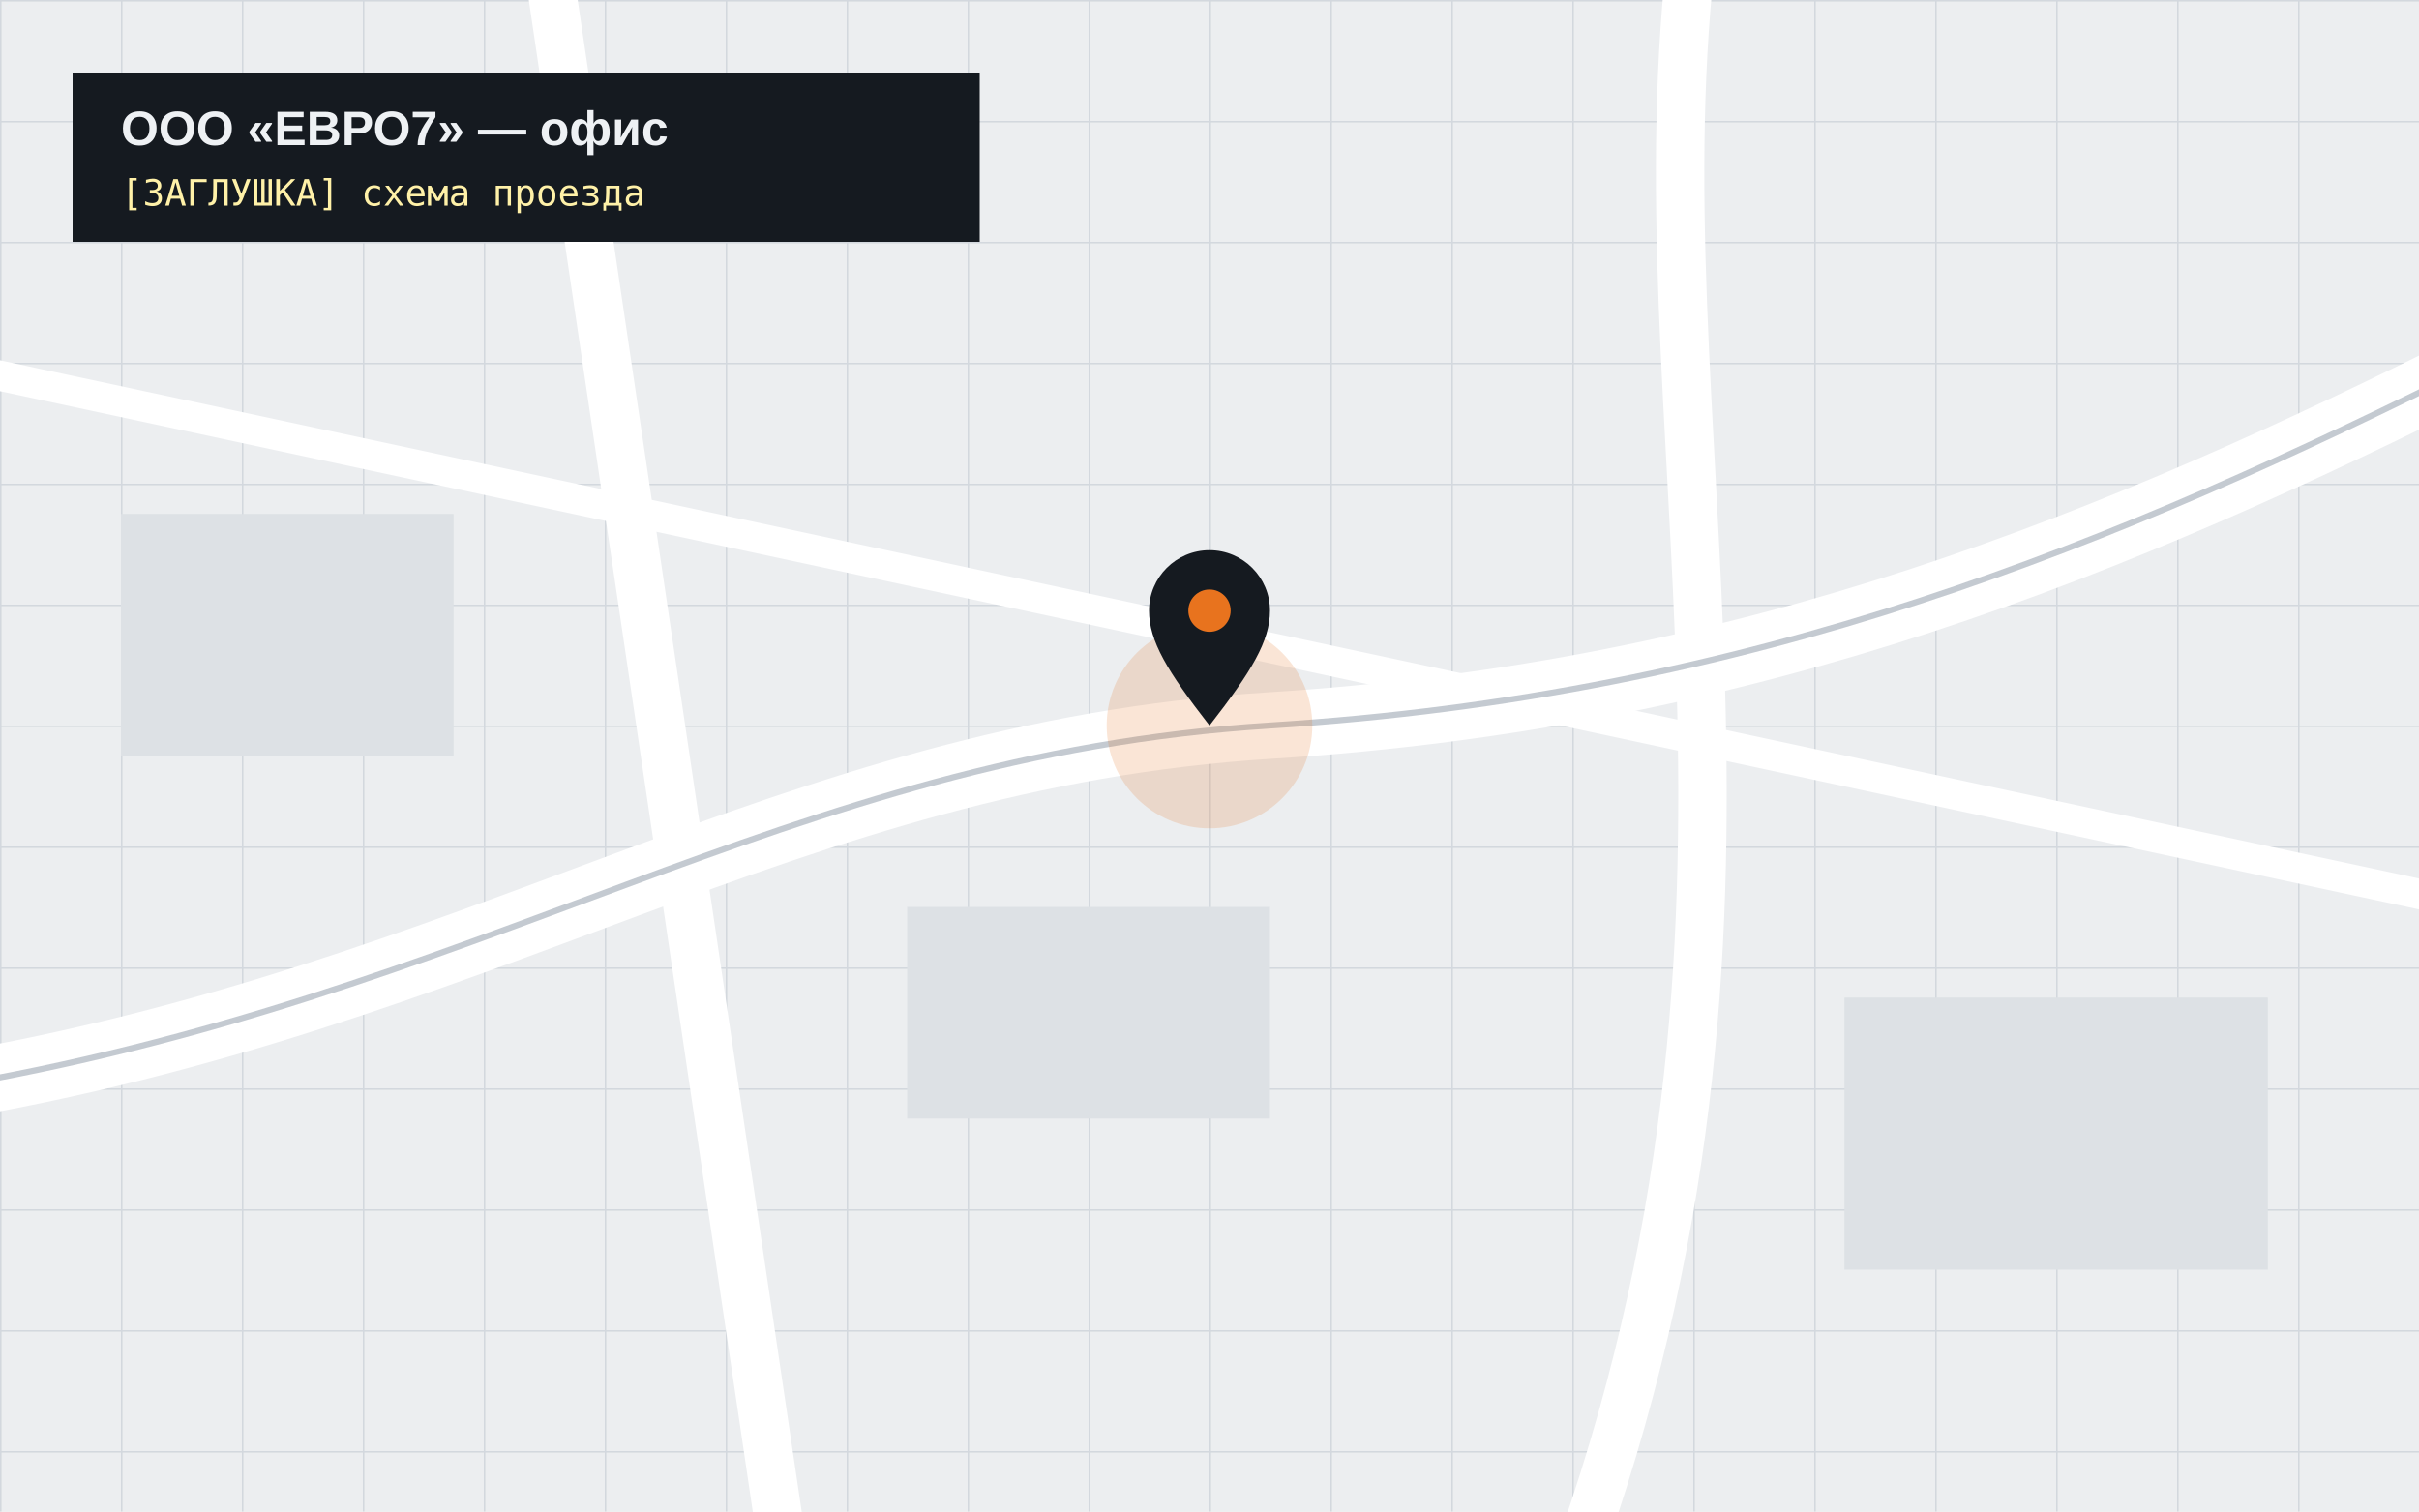
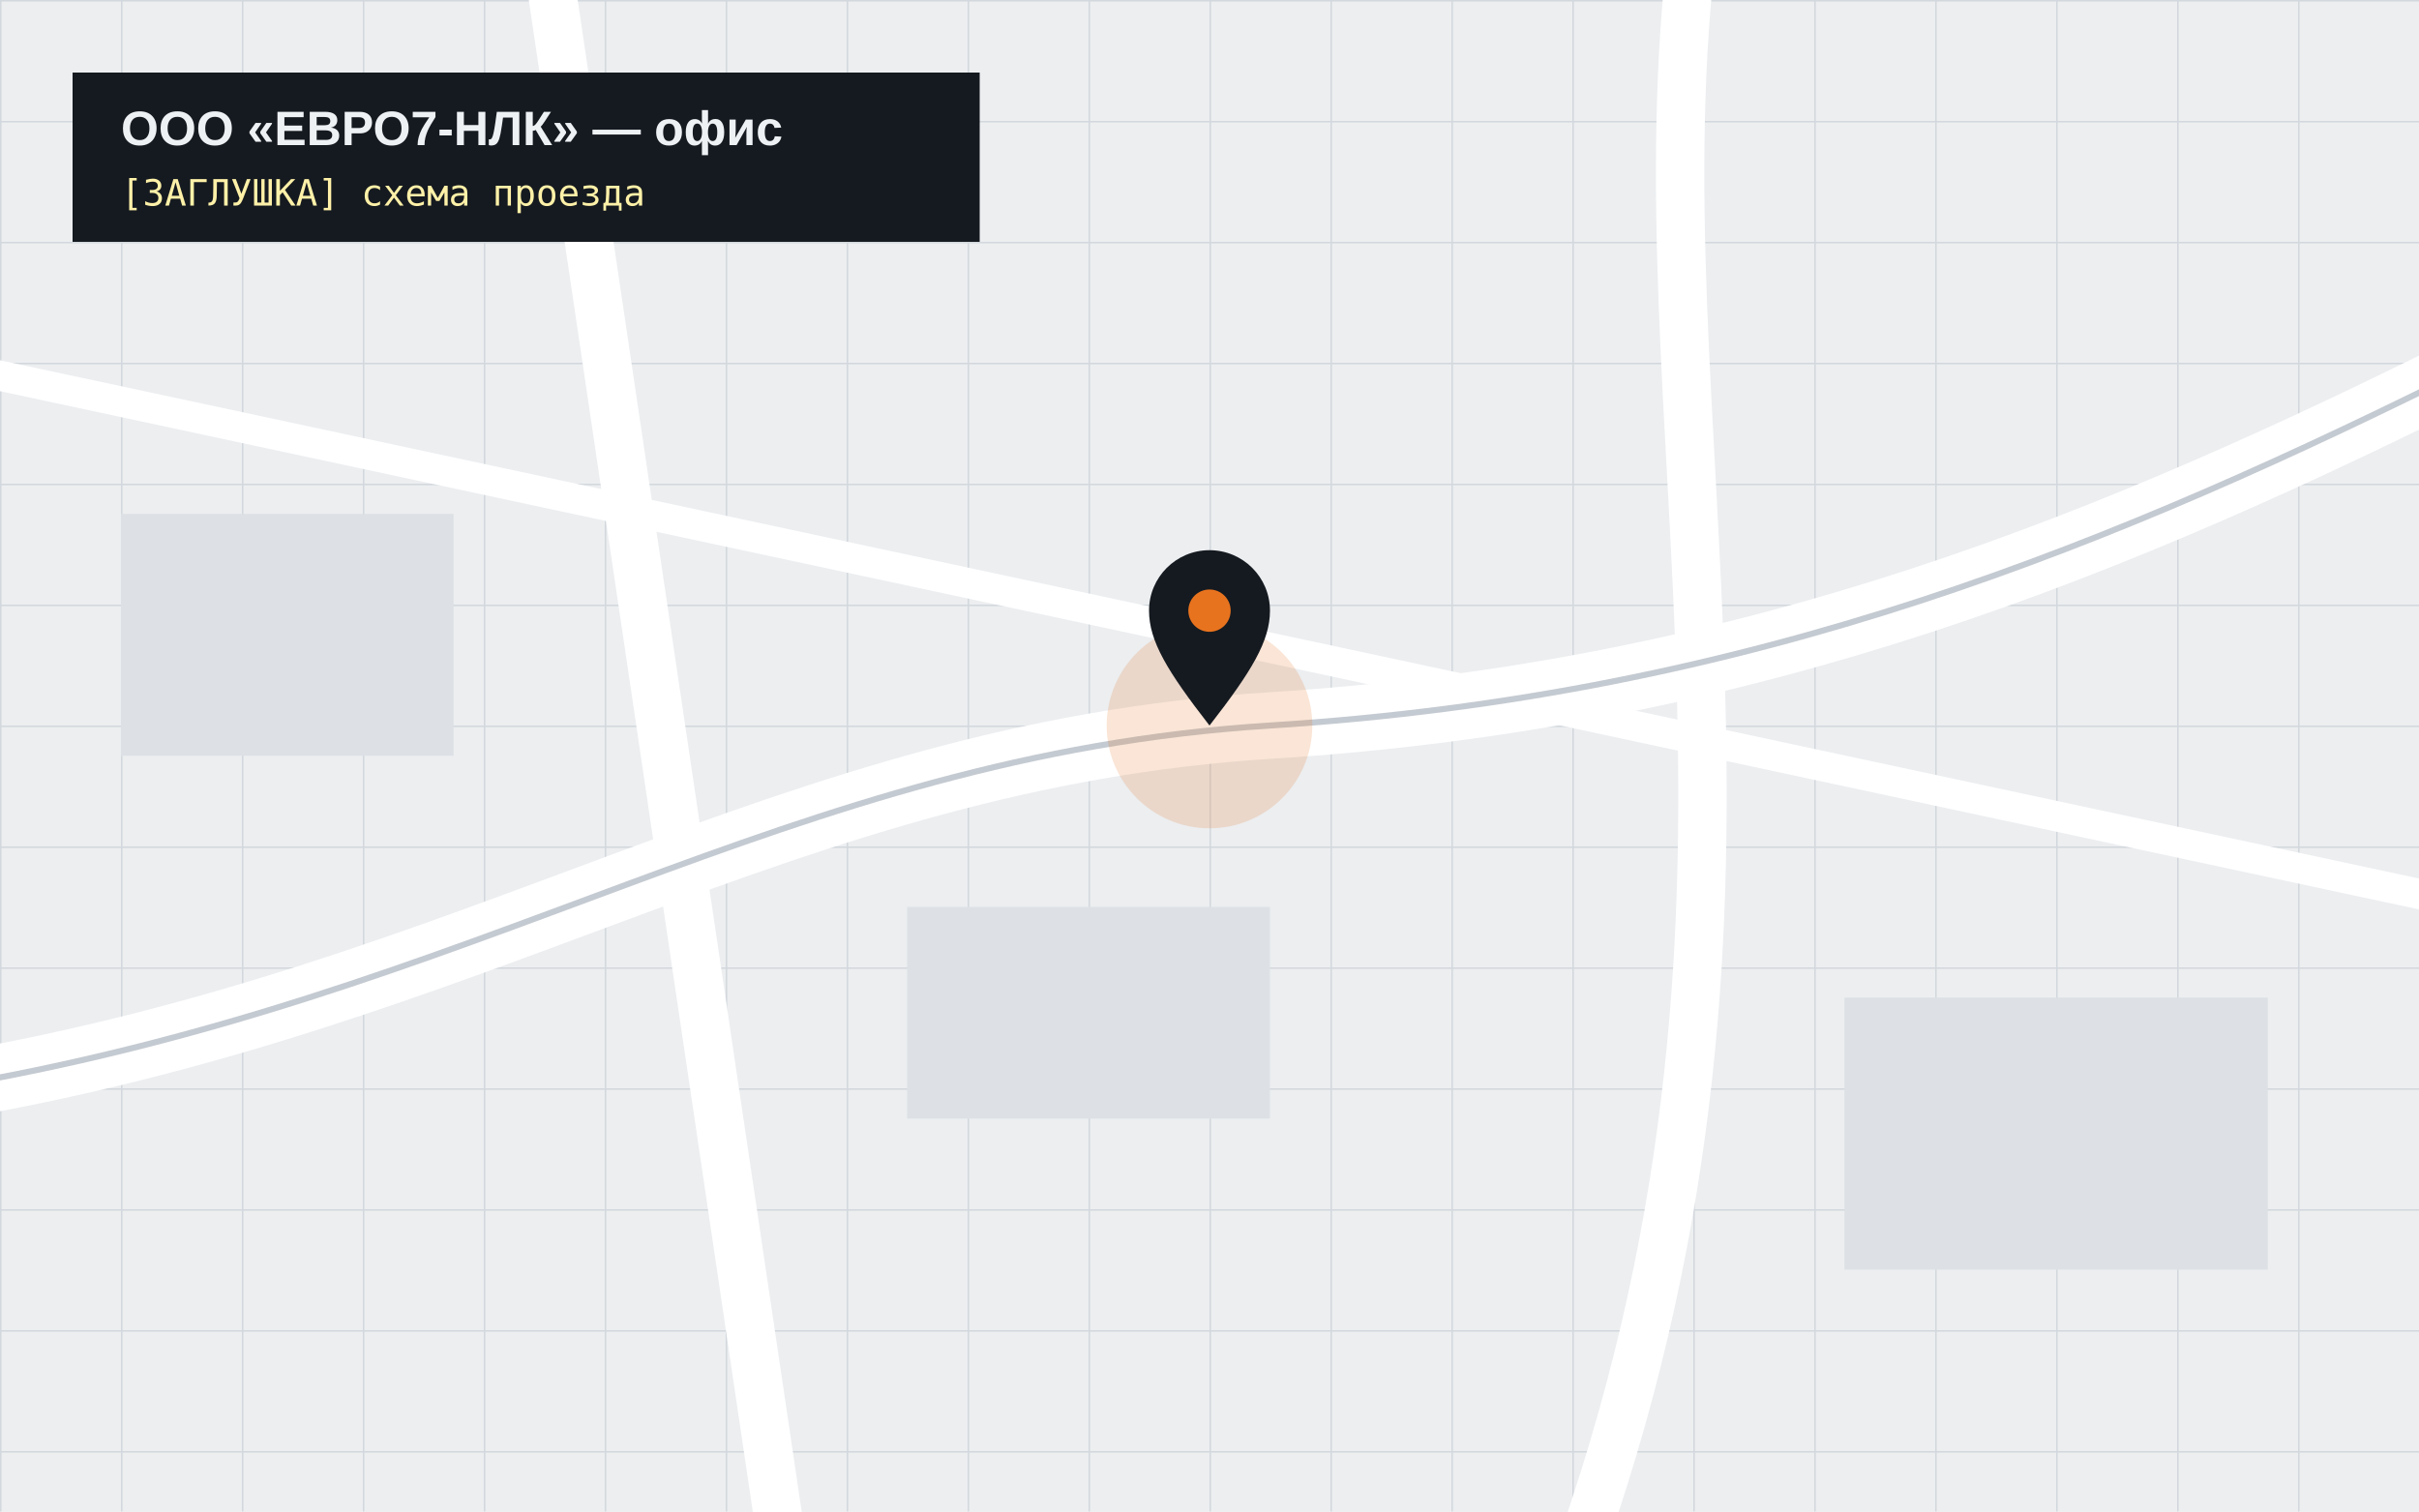
<svg xmlns="http://www.w3.org/2000/svg" viewBox="0 0 800 500" width="800" height="500">
  <defs>
    <pattern id="g" width="40" height="40" patternUnits="userSpaceOnUse">
      <path d="M40 0H0V40" fill="none" stroke="#d3d8de" stroke-width="1" />
    </pattern>
  </defs>
  <rect width="800" height="500" fill="#eceef0" />
  <rect width="800" height="500" fill="url(#g)" />
  <g fill="none" stroke="#ffffff" stroke-linecap="round">
    <path d="M-20 360 C 160 330, 260 250, 420 240 S 700 180, 820 120" stroke-width="22" />
    <path d="M180 -20 L 260 520" stroke-width="16" />
    <path d="M560 -20 C 540 140, 600 300, 520 520" stroke-width="16" />
    <path d="M-20 120 L 820 300" stroke-width="10" />
  </g>
  <g fill="none" stroke="#c4cad1" stroke-linecap="round">
    <path d="M-20 360 C 160 330, 260 250, 420 240 S 700 180, 820 120" stroke-width="2" />
  </g>
  <rect x="300" y="300" width="120" height="70" fill="#dde1e5" />
  <rect x="610" y="330" width="140" height="90" fill="#dde1e5" />
  <rect x="40" y="170" width="110" height="80" fill="#dde1e5" />
  <g transform="translate(400 240)">
    <circle r="34" fill="#e8731e" fill-opacity=".18" />
    <path d="M0 0 C -14 -18 -20 -28 -20 -38 a 20 20 0 0 1 40 0 c 0 10 -6 20 -20 38z" fill="#151a20" />
    <circle cy="-38" r="7" fill="#e8731e" />
  </g>
  <rect x="24" y="24" width="300" height="56" fill="#151a20" />
-   <text x="40" y="48" font-family="system-ui, Arial, sans-serif" font-size="16" font-weight="700" fill="#eef1f4">ООО «ЕВРО7» — офис</text>
+   <text x="40" y="48" font-family="system-ui, Arial, sans-serif" font-size="16" font-weight="700" fill="#eef1f4">ООО «ЕВРО7-НЛК» — офис</text>
  <text x="40" y="68" font-family="monospace" font-size="12" fill="#fff1a8">[ЗАГЛУШКА] схема проезда</text>
</svg>
